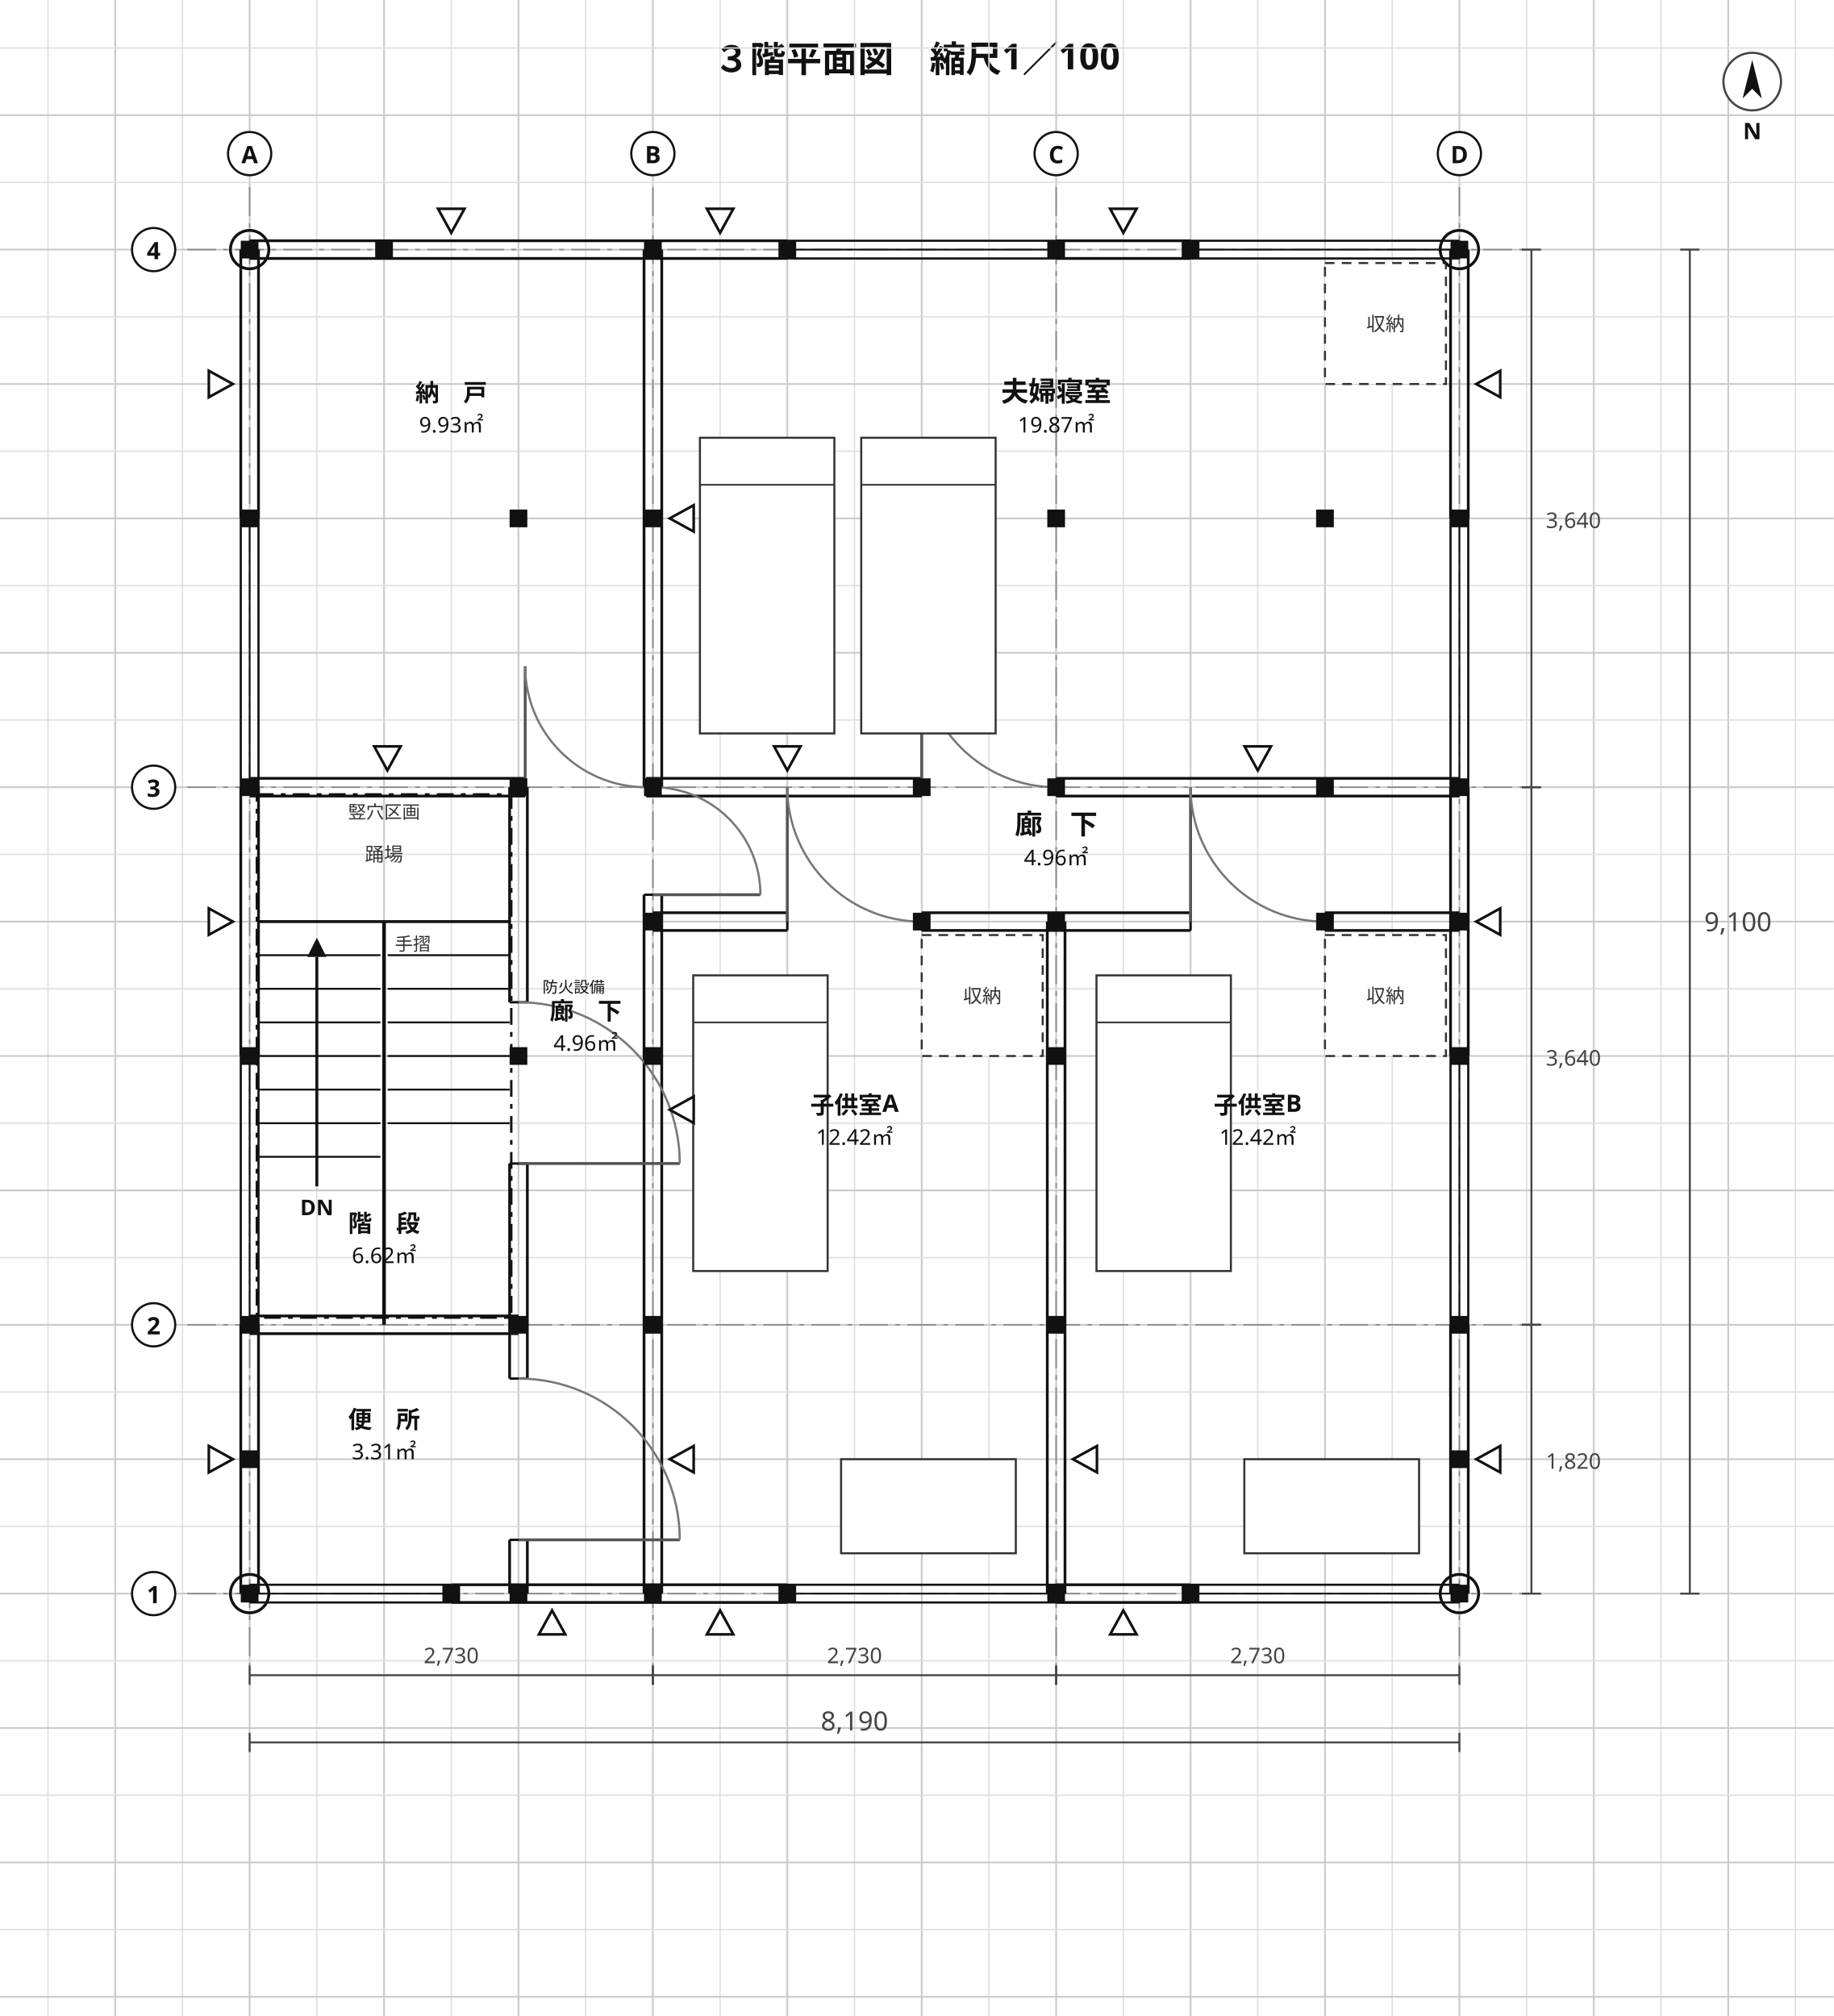
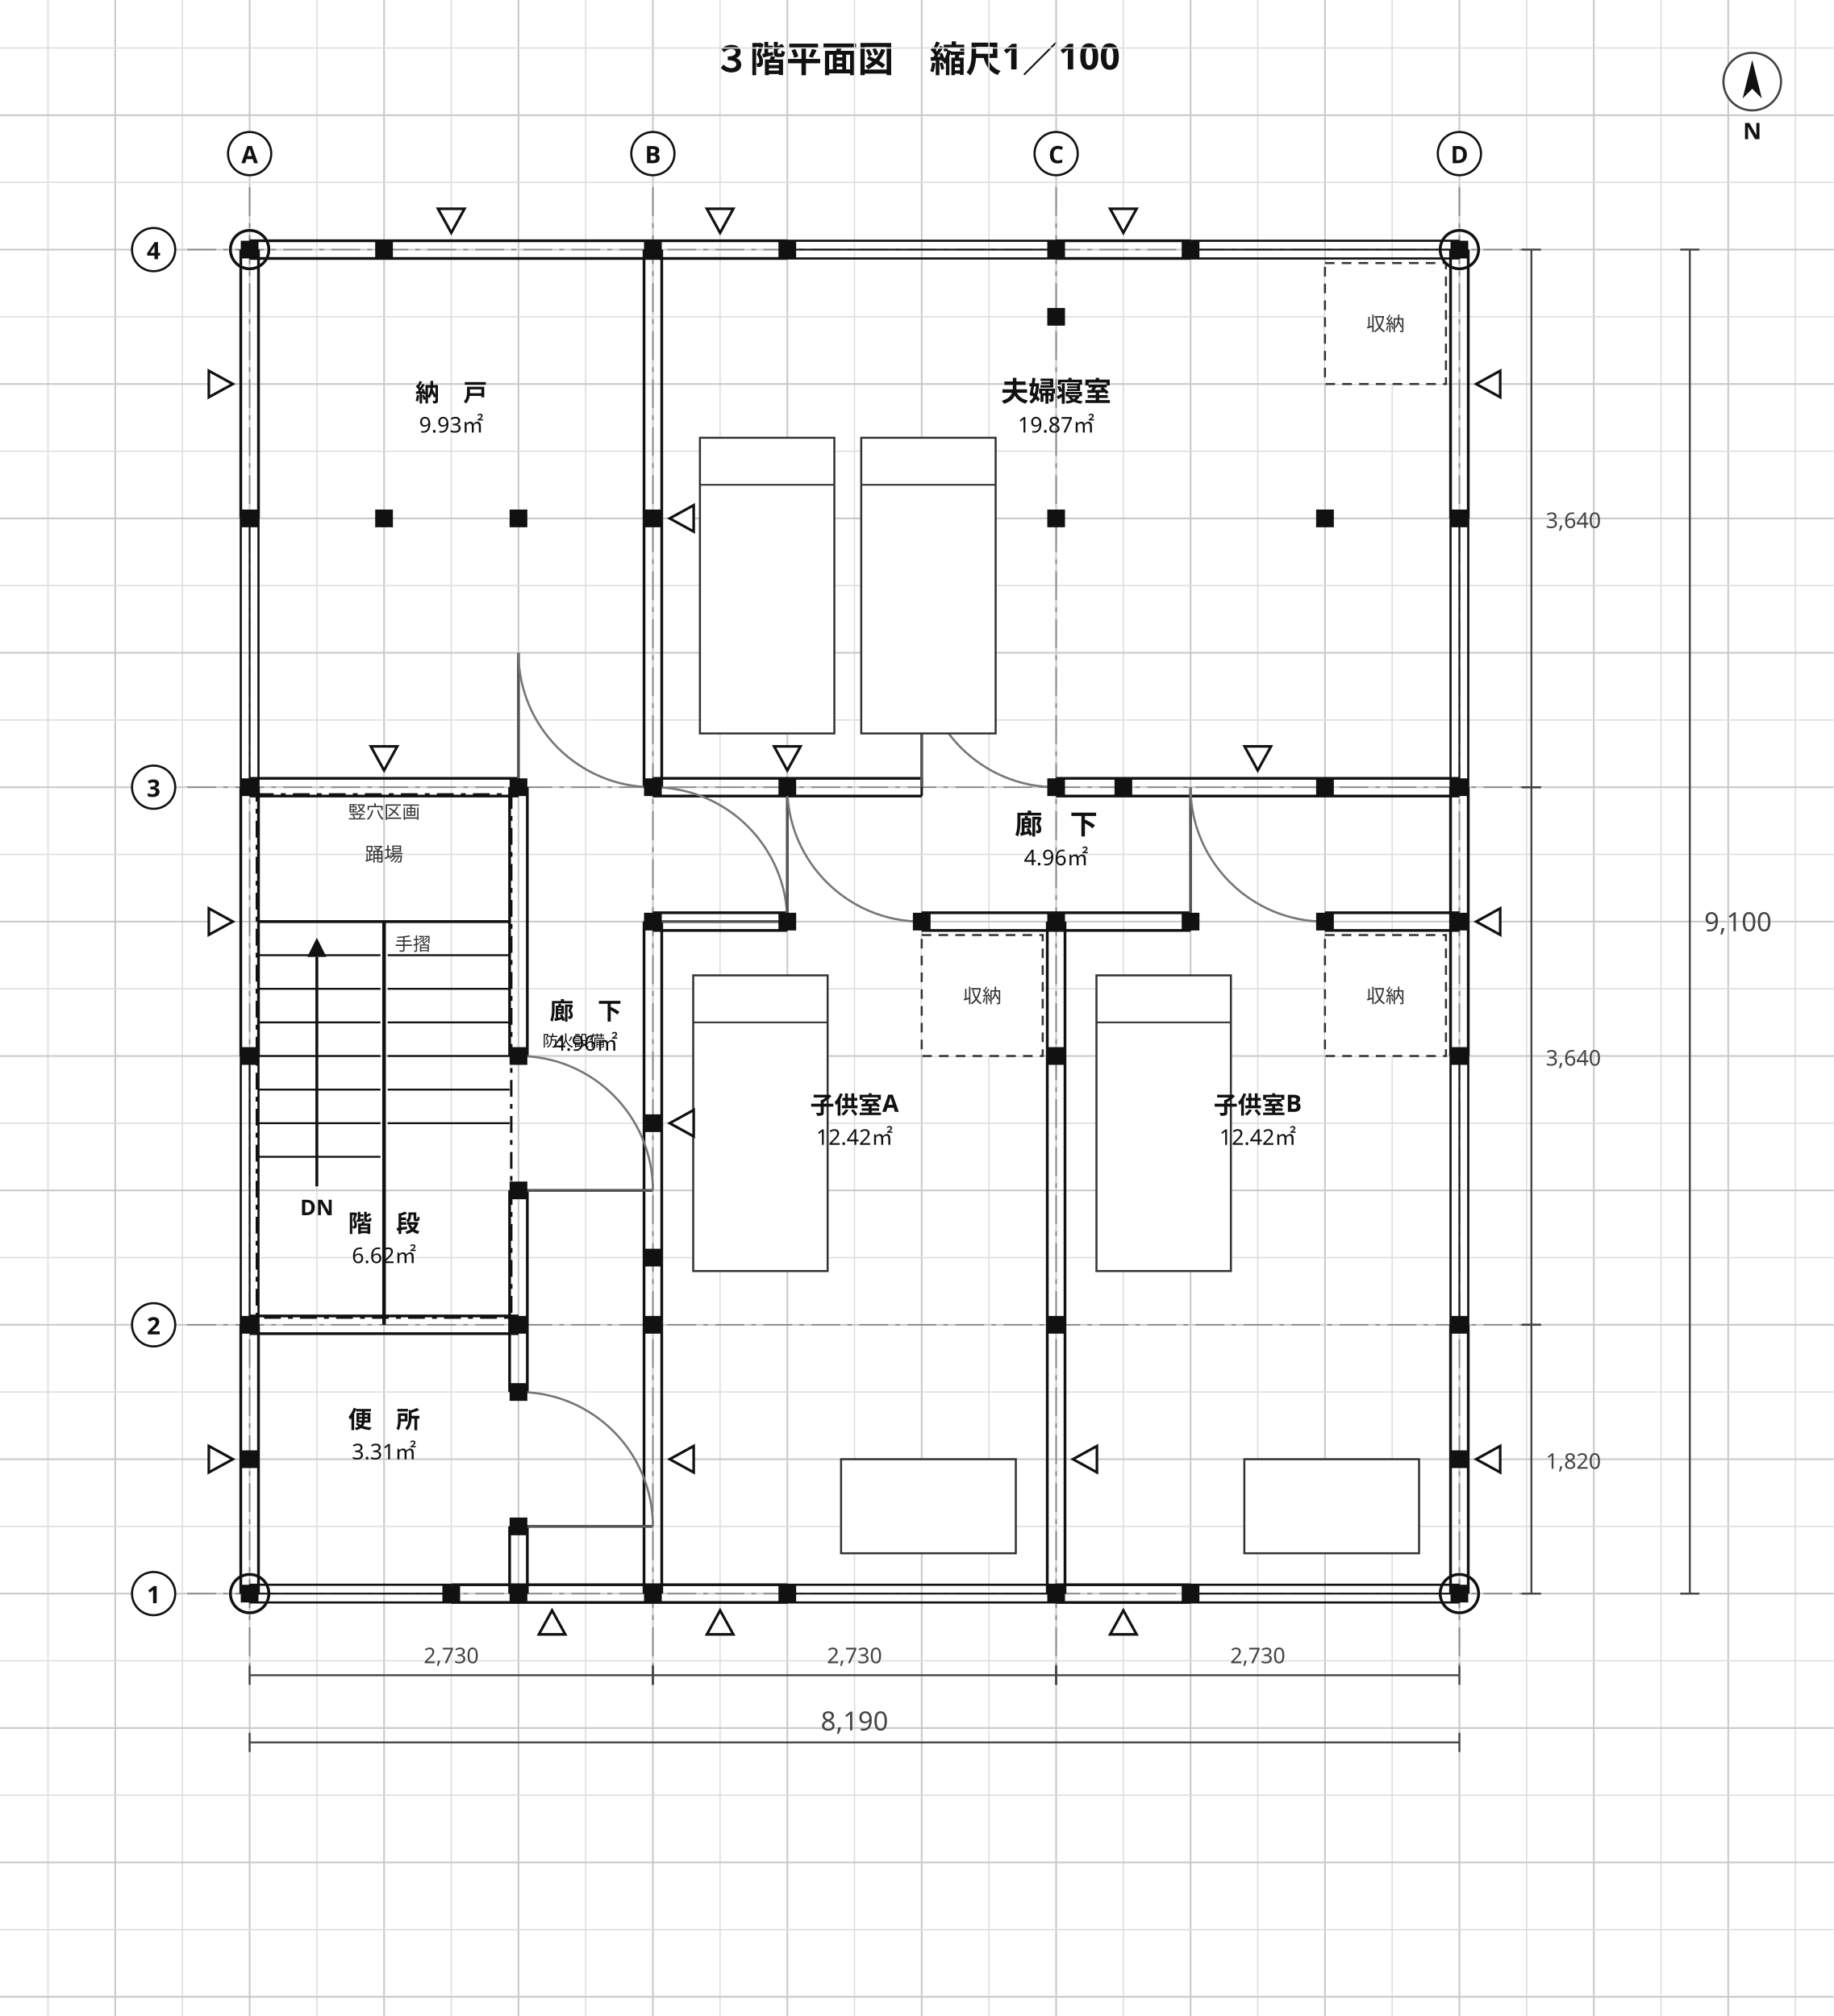
<svg xmlns="http://www.w3.org/2000/svg" viewBox="0 0 764 840" width="764" height="840" font-family="'Hiragino Sans','Hiragino Kaku Gothic ProN','Noto Sans JP','Yu Gothic',Meiryo,'IPAGothic',sans-serif">
  <rect width="764" height="840" fill="#ffffff" />
  <text x="382" y="30" font-size="15" text-anchor="middle" fill="#111" font-weight="700" font-family="'Hiragino Sans','Hiragino Kaku Gothic ProN','Noto Sans JP','Yu Gothic',Meiryo,'IPAGothic',sans-serif">３階平面図　縮尺1／100</text>
  <line x1="20" y1="0" x2="20" y2="840" stroke="#dedede" stroke-width="0.55" />
  <line x1="48" y1="0" x2="48" y2="840" stroke="#c9c9c9" stroke-width="0.7" />
  <line x1="76" y1="0" x2="76" y2="840" stroke="#dedede" stroke-width="0.55" />
  <line x1="104" y1="0" x2="104" y2="840" stroke="#c9c9c9" stroke-width="0.7" />
  <line x1="132" y1="0" x2="132" y2="840" stroke="#dedede" stroke-width="0.55" />
  <line x1="160" y1="0" x2="160" y2="840" stroke="#c9c9c9" stroke-width="0.7" />
  <line x1="188" y1="0" x2="188" y2="840" stroke="#dedede" stroke-width="0.55" />
  <line x1="216" y1="0" x2="216" y2="840" stroke="#c9c9c9" stroke-width="0.7" />
  <line x1="244" y1="0" x2="244" y2="840" stroke="#dedede" stroke-width="0.55" />
  <line x1="272" y1="0" x2="272" y2="840" stroke="#c9c9c9" stroke-width="0.7" />
  <line x1="300" y1="0" x2="300" y2="840" stroke="#dedede" stroke-width="0.55" />
  <line x1="328" y1="0" x2="328" y2="840" stroke="#c9c9c9" stroke-width="0.7" />
  <line x1="356" y1="0" x2="356" y2="840" stroke="#dedede" stroke-width="0.55" />
  <line x1="384" y1="0" x2="384" y2="840" stroke="#c9c9c9" stroke-width="0.7" />
  <line x1="412" y1="0" x2="412" y2="840" stroke="#dedede" stroke-width="0.55" />
  <line x1="440" y1="0" x2="440" y2="840" stroke="#c9c9c9" stroke-width="0.7" />
  <line x1="468" y1="0" x2="468" y2="840" stroke="#dedede" stroke-width="0.55" />
  <line x1="496" y1="0" x2="496" y2="840" stroke="#c9c9c9" stroke-width="0.7" />
  <line x1="524" y1="0" x2="524" y2="840" stroke="#dedede" stroke-width="0.55" />
  <line x1="552" y1="0" x2="552" y2="840" stroke="#c9c9c9" stroke-width="0.7" />
  <line x1="580" y1="0" x2="580" y2="840" stroke="#dedede" stroke-width="0.55" />
  <line x1="608" y1="0" x2="608" y2="840" stroke="#c9c9c9" stroke-width="0.7" />
  <line x1="636" y1="0" x2="636" y2="840" stroke="#dedede" stroke-width="0.55" />
  <line x1="664" y1="0" x2="664" y2="840" stroke="#c9c9c9" stroke-width="0.7" />
  <line x1="692" y1="0" x2="692" y2="840" stroke="#dedede" stroke-width="0.55" />
  <line x1="720" y1="0" x2="720" y2="840" stroke="#c9c9c9" stroke-width="0.7" />
  <line x1="748" y1="0" x2="748" y2="840" stroke="#dedede" stroke-width="0.55" />
  <line x1="0" y1="20" x2="764" y2="20" stroke="#dedede" stroke-width="0.55" />
  <line x1="0" y1="48" x2="764" y2="48" stroke="#c9c9c9" stroke-width="0.7" />
  <line x1="0" y1="76" x2="764" y2="76" stroke="#dedede" stroke-width="0.55" />
  <line x1="0" y1="104" x2="764" y2="104" stroke="#c9c9c9" stroke-width="0.7" />
  <line x1="0" y1="132" x2="764" y2="132" stroke="#dedede" stroke-width="0.55" />
  <line x1="0" y1="160" x2="764" y2="160" stroke="#c9c9c9" stroke-width="0.7" />
  <line x1="0" y1="188" x2="764" y2="188" stroke="#dedede" stroke-width="0.55" />
  <line x1="0" y1="216" x2="764" y2="216" stroke="#c9c9c9" stroke-width="0.7" />
  <line x1="0" y1="244" x2="764" y2="244" stroke="#dedede" stroke-width="0.55" />
  <line x1="0" y1="272" x2="764" y2="272" stroke="#c9c9c9" stroke-width="0.7" />
  <line x1="0" y1="300" x2="764" y2="300" stroke="#dedede" stroke-width="0.55" />
  <line x1="0" y1="328" x2="764" y2="328" stroke="#c9c9c9" stroke-width="0.7" />
  <line x1="0" y1="356" x2="764" y2="356" stroke="#dedede" stroke-width="0.55" />
  <line x1="0" y1="384" x2="764" y2="384" stroke="#c9c9c9" stroke-width="0.7" />
  <line x1="0" y1="412" x2="764" y2="412" stroke="#dedede" stroke-width="0.55" />
  <line x1="0" y1="440" x2="764" y2="440" stroke="#c9c9c9" stroke-width="0.7" />
  <line x1="0" y1="468" x2="764" y2="468" stroke="#dedede" stroke-width="0.55" />
  <line x1="0" y1="496" x2="764" y2="496" stroke="#c9c9c9" stroke-width="0.7" />
  <line x1="0" y1="524" x2="764" y2="524" stroke="#dedede" stroke-width="0.55" />
  <line x1="0" y1="552" x2="764" y2="552" stroke="#c9c9c9" stroke-width="0.7" />
  <line x1="0" y1="580" x2="764" y2="580" stroke="#dedede" stroke-width="0.55" />
  <line x1="0" y1="608" x2="764" y2="608" stroke="#c9c9c9" stroke-width="0.7" />
  <line x1="0" y1="636" x2="764" y2="636" stroke="#dedede" stroke-width="0.55" />
  <line x1="0" y1="664" x2="764" y2="664" stroke="#c9c9c9" stroke-width="0.7" />
  <line x1="0" y1="692" x2="764" y2="692" stroke="#dedede" stroke-width="0.55" />
  <line x1="0" y1="720" x2="764" y2="720" stroke="#c9c9c9" stroke-width="0.7" />
  <line x1="0" y1="748" x2="764" y2="748" stroke="#dedede" stroke-width="0.55" />
  <line x1="0" y1="776" x2="764" y2="776" stroke="#c9c9c9" stroke-width="0.7" />
  <line x1="0" y1="804" x2="764" y2="804" stroke="#dedede" stroke-width="0.55" />
  <line x1="0" y1="832" x2="764" y2="832" stroke="#c9c9c9" stroke-width="0.7" />
  <line x1="104" y1="78" x2="104" y2="694" stroke="#888" stroke-width="0.6" stroke-dasharray="12 3 2 3" />
  <line x1="272" y1="78" x2="272" y2="694" stroke="#888" stroke-width="0.6" stroke-dasharray="12 3 2 3" />
  <line x1="440" y1="78" x2="440" y2="694" stroke="#888" stroke-width="0.6" stroke-dasharray="12 3 2 3" />
  <line x1="608" y1="78" x2="608" y2="694" stroke="#888" stroke-width="0.6" stroke-dasharray="12 3 2 3" />
  <line x1="78" y1="664" x2="638" y2="664" stroke="#888" stroke-width="0.6" stroke-dasharray="12 3 2 3" />
  <line x1="78" y1="552" x2="638" y2="552" stroke="#888" stroke-width="0.6" stroke-dasharray="12 3 2 3" />
  <line x1="78" y1="328" x2="638" y2="328" stroke="#888" stroke-width="0.6" stroke-dasharray="12 3 2 3" />
  <line x1="78" y1="104" x2="638" y2="104" stroke="#888" stroke-width="0.6" stroke-dasharray="12 3 2 3" />
  <line x1="100.31" y1="664" x2="100.31" y2="552" stroke="#111" stroke-width="1.15" />
  <line x1="107.69" y1="664" x2="107.69" y2="552" stroke="#111" stroke-width="1.15" />
  <line x1="100.31" y1="440" x2="100.31" y2="328" stroke="#111" stroke-width="1.15" />
  <line x1="107.69" y1="440" x2="107.69" y2="328" stroke="#111" stroke-width="1.15" />
  <line x1="100.31" y1="216" x2="100.31" y2="104" stroke="#111" stroke-width="1.15" />
  <line x1="107.69" y1="216" x2="107.69" y2="104" stroke="#111" stroke-width="1.15" />
-   <line x1="212.31" y1="664" x2="212.31" y2="641.6" stroke="#111" stroke-width="1.15" />
-   <line x1="219.69" y1="664" x2="219.69" y2="641.6" stroke="#111" stroke-width="1.15" />
-   <line x1="212.31" y1="574.4" x2="212.31" y2="484.8" stroke="#111" stroke-width="1.15" />
-   <line x1="219.69" y1="574.4" x2="219.69" y2="484.8" stroke="#111" stroke-width="1.15" />
-   <line x1="212.31" y1="417.6" x2="212.31" y2="328" stroke="#111" stroke-width="1.15" />
-   <line x1="219.69" y1="417.6" x2="219.69" y2="328" stroke="#111" stroke-width="1.15" />
+   <line x1="212.31" y1="664" x2="212.31" y2="636" stroke="#111" stroke-width="1.15" />
+   <line x1="219.69" y1="664" x2="219.69" y2="636" stroke="#111" stroke-width="1.15" />
+   <line x1="212.31" y1="580" x2="212.31" y2="496" stroke="#111" stroke-width="1.15" />
+   <line x1="219.69" y1="580" x2="219.69" y2="496" stroke="#111" stroke-width="1.15" />
+   <line x1="212.31" y1="440" x2="212.31" y2="328" stroke="#111" stroke-width="1.15" />
+   <line x1="219.69" y1="440" x2="219.69" y2="328" stroke="#111" stroke-width="1.15" />
  <line x1="188" y1="660.31" x2="328" y2="660.31" stroke="#111" stroke-width="1.15" />
  <line x1="188" y1="667.69" x2="328" y2="667.69" stroke="#111" stroke-width="1.15" />
  <line x1="440" y1="660.31" x2="496" y2="660.31" stroke="#111" stroke-width="1.15" />
  <line x1="440" y1="667.69" x2="496" y2="667.69" stroke="#111" stroke-width="1.15" />
  <line x1="104" y1="548.31" x2="216" y2="548.31" stroke="#111" stroke-width="1.15" />
  <line x1="104" y1="555.69" x2="216" y2="555.69" stroke="#111" stroke-width="1.15" />
-   <line x1="104" y1="324.31" x2="218.8" y2="324.31" stroke="#111" stroke-width="1.15" />
-   <line x1="104" y1="331.69" x2="218.8" y2="331.69" stroke="#111" stroke-width="1.15" />
-   <line x1="269.2" y1="324.31" x2="384" y2="324.31" stroke="#111" stroke-width="1.15" />
-   <line x1="269.2" y1="331.69" x2="384" y2="331.69" stroke="#111" stroke-width="1.15" />
+   <line x1="104" y1="324.31" x2="216" y2="324.31" stroke="#111" stroke-width="1.15" />
+   <line x1="104" y1="331.69" x2="216" y2="331.69" stroke="#111" stroke-width="1.15" />
+   <line x1="272" y1="324.31" x2="384" y2="324.31" stroke="#111" stroke-width="1.15" />
+   <line x1="272" y1="331.69" x2="384" y2="331.69" stroke="#111" stroke-width="1.15" />
  <line x1="440" y1="324.31" x2="608" y2="324.31" stroke="#111" stroke-width="1.15" />
  <line x1="440" y1="331.69" x2="608" y2="331.69" stroke="#111" stroke-width="1.15" />
-   <line x1="268.31" y1="664" x2="268.31" y2="372.8" stroke="#111" stroke-width="1.15" />
-   <line x1="275.69" y1="664" x2="275.69" y2="372.8" stroke="#111" stroke-width="1.15" />
+   <line x1="268.31" y1="664" x2="268.31" y2="384" stroke="#111" stroke-width="1.15" />
+   <line x1="275.69" y1="664" x2="275.69" y2="384" stroke="#111" stroke-width="1.15" />
  <line x1="268.31" y1="328" x2="268.31" y2="104" stroke="#111" stroke-width="1.15" />
  <line x1="275.69" y1="328" x2="275.69" y2="104" stroke="#111" stroke-width="1.15" />
  <line x1="104" y1="100.31" x2="328" y2="100.31" stroke="#111" stroke-width="1.15" />
  <line x1="104" y1="107.69" x2="328" y2="107.69" stroke="#111" stroke-width="1.15" />
  <line x1="440" y1="100.31" x2="496" y2="100.31" stroke="#111" stroke-width="1.15" />
  <line x1="440" y1="107.69" x2="496" y2="107.69" stroke="#111" stroke-width="1.15" />
  <line x1="436.31" y1="664" x2="436.31" y2="384" stroke="#111" stroke-width="1.15" />
  <line x1="443.69" y1="664" x2="443.69" y2="384" stroke="#111" stroke-width="1.15" />
  <line x1="272" y1="380.31" x2="328" y2="380.31" stroke="#111" stroke-width="1.15" />
  <line x1="272" y1="387.69" x2="328" y2="387.69" stroke="#111" stroke-width="1.15" />
  <line x1="384" y1="380.31" x2="496" y2="380.31" stroke="#111" stroke-width="1.15" />
  <line x1="384" y1="387.69" x2="496" y2="387.69" stroke="#111" stroke-width="1.15" />
  <line x1="552" y1="380.31" x2="608" y2="380.31" stroke="#111" stroke-width="1.15" />
  <line x1="552" y1="387.69" x2="608" y2="387.69" stroke="#111" stroke-width="1.15" />
  <line x1="604.31" y1="664" x2="604.31" y2="552" stroke="#111" stroke-width="1.15" />
  <line x1="611.69" y1="664" x2="611.69" y2="552" stroke="#111" stroke-width="1.15" />
  <line x1="604.31" y1="440" x2="604.31" y2="328" stroke="#111" stroke-width="1.15" />
  <line x1="611.69" y1="440" x2="611.69" y2="328" stroke="#111" stroke-width="1.15" />
  <line x1="604.31" y1="216" x2="604.31" y2="104" stroke="#111" stroke-width="1.15" />
  <line x1="611.69" y1="216" x2="611.69" y2="104" stroke="#111" stroke-width="1.15" />
  <line x1="328" y1="660.31" x2="440" y2="660.31" stroke="#111" stroke-width="0.9" />
  <line x1="328" y1="667.69" x2="440" y2="667.69" stroke="#111" stroke-width="0.9" />
  <line x1="328" y1="664" x2="440" y2="664" stroke="#111" stroke-width="0.7" />
  <line x1="328" y1="660.31" x2="328" y2="667.69" stroke="#111" stroke-width="1.0" />
  <line x1="440" y1="660.31" x2="440" y2="667.69" stroke="#111" stroke-width="1.0" />
  <line x1="496" y1="660.31" x2="608" y2="660.31" stroke="#111" stroke-width="0.9" />
  <line x1="496" y1="667.69" x2="608" y2="667.69" stroke="#111" stroke-width="0.9" />
  <line x1="496" y1="664" x2="608" y2="664" stroke="#111" stroke-width="0.7" />
  <line x1="496" y1="660.31" x2="496" y2="667.69" stroke="#111" stroke-width="1.0" />
  <line x1="608" y1="660.31" x2="608" y2="667.69" stroke="#111" stroke-width="1.0" />
  <line x1="104" y1="660.31" x2="188" y2="660.31" stroke="#111" stroke-width="0.9" />
  <line x1="104" y1="667.69" x2="188" y2="667.69" stroke="#111" stroke-width="0.9" />
  <line x1="104" y1="664" x2="188" y2="664" stroke="#111" stroke-width="0.7" />
  <line x1="104" y1="660.31" x2="104" y2="667.69" stroke="#111" stroke-width="1.0" />
  <line x1="188" y1="660.31" x2="188" y2="667.69" stroke="#111" stroke-width="1.0" />
  <line x1="328" y1="100.31" x2="440" y2="100.31" stroke="#111" stroke-width="0.9" />
  <line x1="328" y1="107.69" x2="440" y2="107.69" stroke="#111" stroke-width="0.9" />
  <line x1="328" y1="104" x2="440" y2="104" stroke="#111" stroke-width="0.7" />
  <line x1="328" y1="100.31" x2="328" y2="107.69" stroke="#111" stroke-width="1.0" />
  <line x1="440" y1="100.31" x2="440" y2="107.69" stroke="#111" stroke-width="1.0" />
  <line x1="496" y1="100.31" x2="608" y2="100.31" stroke="#111" stroke-width="0.9" />
  <line x1="496" y1="107.69" x2="608" y2="107.69" stroke="#111" stroke-width="0.9" />
  <line x1="496" y1="104" x2="608" y2="104" stroke="#111" stroke-width="0.7" />
  <line x1="496" y1="100.31" x2="496" y2="107.69" stroke="#111" stroke-width="1.0" />
  <line x1="608" y1="100.31" x2="608" y2="107.69" stroke="#111" stroke-width="1.0" />
  <line x1="100.31" y1="552" x2="100.31" y2="440" stroke="#111" stroke-width="0.9" />
  <line x1="107.69" y1="552" x2="107.69" y2="440" stroke="#111" stroke-width="0.9" />
  <line x1="104" y1="552" x2="104" y2="440" stroke="#111" stroke-width="0.7" />
  <line x1="100.31" y1="552" x2="107.69" y2="552" stroke="#111" stroke-width="1.0" />
  <line x1="100.31" y1="440" x2="107.69" y2="440" stroke="#111" stroke-width="1.0" />
  <line x1="100.31" y1="328" x2="100.31" y2="216" stroke="#111" stroke-width="0.9" />
  <line x1="107.69" y1="328" x2="107.69" y2="216" stroke="#111" stroke-width="0.9" />
  <line x1="104" y1="328" x2="104" y2="216" stroke="#111" stroke-width="0.7" />
  <line x1="100.31" y1="328" x2="107.69" y2="328" stroke="#111" stroke-width="1.0" />
  <line x1="100.31" y1="216" x2="107.69" y2="216" stroke="#111" stroke-width="1.0" />
  <line x1="604.31" y1="552" x2="604.31" y2="440" stroke="#111" stroke-width="0.9" />
  <line x1="611.69" y1="552" x2="611.69" y2="440" stroke="#111" stroke-width="0.9" />
  <line x1="608" y1="552" x2="608" y2="440" stroke="#111" stroke-width="0.7" />
  <line x1="604.31" y1="552" x2="611.69" y2="552" stroke="#111" stroke-width="1.0" />
  <line x1="604.31" y1="440" x2="611.69" y2="440" stroke="#111" stroke-width="1.0" />
  <line x1="604.31" y1="328" x2="604.31" y2="216" stroke="#111" stroke-width="0.9" />
  <line x1="611.69" y1="328" x2="611.69" y2="216" stroke="#111" stroke-width="0.9" />
  <line x1="608" y1="328" x2="608" y2="216" stroke="#111" stroke-width="0.7" />
  <line x1="604.31" y1="328" x2="611.69" y2="328" stroke="#111" stroke-width="1.0" />
  <line x1="604.31" y1="216" x2="611.69" y2="216" stroke="#111" stroke-width="1.0" />
-   <line x1="212.31" y1="641.6" x2="219.69" y2="641.6" stroke="#111" stroke-width="1.0" />
-   <line x1="212.31" y1="574.4" x2="219.69" y2="574.4" stroke="#111" stroke-width="1.0" />
-   <line x1="216" y1="641.6" x2="283.2" y2="641.6" stroke="#555" stroke-width="1.2" />
-   <path d="M 283.2 641.6 A 67.2 67.2 0 0 0 216.0 574.4" stroke="#777" stroke-width="0.9" fill="none" />
-   <line x1="212.31" y1="484.8" x2="219.69" y2="484.8" stroke="#111" stroke-width="1.0" />
-   <line x1="212.31" y1="417.6" x2="219.69" y2="417.6" stroke="#111" stroke-width="1.0" />
-   <line x1="216" y1="484.8" x2="283.2" y2="484.8" stroke="#555" stroke-width="1.2" />
-   <path d="M 283.2 484.8 A 67.2 67.2 0 0 0 216.0 417.6" stroke="#777" stroke-width="0.9" fill="none" />
-   <text x="226" y="413.6" font-size="6.5" text-anchor="start" fill="#111" font-weight="400" font-family="'Hiragino Sans','Hiragino Kaku Gothic ProN','Noto Sans JP','Yu Gothic',Meiryo,'IPAGothic',sans-serif">防火設備</text>
-   <line x1="218.8" y1="324.31" x2="218.8" y2="331.69" stroke="#111" stroke-width="1.0" />
-   <line x1="269.2" y1="324.31" x2="269.2" y2="331.69" stroke="#111" stroke-width="1.0" />
-   <line x1="218.8" y1="328" x2="218.8" y2="277.6" stroke="#555" stroke-width="1.2" />
-   <path d="M 218.8 277.6 A 50.4 50.4 0 0 0 269.2 328.0" stroke="#777" stroke-width="0.9" fill="none" />
+   <line x1="212.31" y1="636" x2="219.69" y2="636" stroke="#111" stroke-width="1.0" />
+   <line x1="212.31" y1="580" x2="219.69" y2="580" stroke="#111" stroke-width="1.0" />
+   <line x1="216" y1="636" x2="272" y2="636" stroke="#555" stroke-width="1.2" />
+   <path d="M 272.0 636.0 A 56.0 56.0 0 0 0 216.0 580.0" stroke="#777" stroke-width="0.9" fill="none" />
+   <line x1="212.31" y1="496" x2="219.69" y2="496" stroke="#111" stroke-width="1.0" />
+   <line x1="212.31" y1="440" x2="219.69" y2="440" stroke="#111" stroke-width="1.0" />
+   <line x1="216" y1="496" x2="272" y2="496" stroke="#555" stroke-width="1.2" />
+   <path d="M 272.0 496.0 A 56.0 56.0 0 0 0 216.0 440.0" stroke="#777" stroke-width="0.9" fill="none" />
+   <text x="226" y="436" font-size="6.5" text-anchor="start" fill="#111" font-weight="400" font-family="'Hiragino Sans','Hiragino Kaku Gothic ProN','Noto Sans JP','Yu Gothic',Meiryo,'IPAGothic',sans-serif">防火設備</text>
+   <line x1="216" y1="324.31" x2="216" y2="331.69" stroke="#111" stroke-width="1.0" />
+   <line x1="272" y1="324.31" x2="272" y2="331.69" stroke="#111" stroke-width="1.0" />
+   <line x1="216" y1="328" x2="216" y2="272" stroke="#555" stroke-width="1.2" />
+   <path d="M 216.0 272.0 A 56.0 56.0 0 0 0 272.0 328.0" stroke="#777" stroke-width="0.9" fill="none" />
  <line x1="384" y1="324.31" x2="384" y2="331.69" stroke="#111" stroke-width="1.0" />
  <line x1="440" y1="324.31" x2="440" y2="331.69" stroke="#111" stroke-width="1.0" />
  <line x1="384" y1="328" x2="384" y2="272" stroke="#555" stroke-width="1.2" />
  <path d="M 384.0 272.0 A 56.0 56.0 0 0 0 440.0 328.0" stroke="#777" stroke-width="0.9" fill="none" />
-   <line x1="268.31" y1="372.8" x2="275.69" y2="372.8" stroke="#111" stroke-width="1.0" />
+   <line x1="268.31" y1="384" x2="275.69" y2="384" stroke="#111" stroke-width="1.0" />
  <line x1="268.31" y1="328" x2="275.69" y2="328" stroke="#111" stroke-width="1.0" />
-   <line x1="272" y1="372.8" x2="316.8" y2="372.8" stroke="#555" stroke-width="1.2" />
-   <path d="M 316.8 372.8 A 44.8 44.8 0 0 0 272.0 328.0" stroke="#777" stroke-width="0.9" fill="none" />
+   <line x1="272" y1="384" x2="328" y2="384" stroke="#555" stroke-width="1.2" />
+   <path d="M 328.0 384.0 A 56.0 56.0 0 0 0 272.0 328.0" stroke="#777" stroke-width="0.9" fill="none" />
  <line x1="328" y1="380.31" x2="328" y2="387.69" stroke="#111" stroke-width="1.0" />
  <line x1="384" y1="380.31" x2="384" y2="387.69" stroke="#111" stroke-width="1.0" />
  <line x1="328" y1="384" x2="328" y2="328" stroke="#555" stroke-width="1.2" />
  <path d="M 328.0 328.0 A 56.0 56.0 0 0 0 384.0 384.0" stroke="#777" stroke-width="0.9" fill="none" />
  <line x1="496" y1="380.31" x2="496" y2="387.69" stroke="#111" stroke-width="1.0" />
  <line x1="552" y1="380.31" x2="552" y2="387.69" stroke="#111" stroke-width="1.0" />
  <line x1="496" y1="384" x2="496" y2="328" stroke="#555" stroke-width="1.2" />
  <path d="M 496.0 328.0 A 56.0 56.0 0 0 0 552.0 384.0" stroke="#777" stroke-width="0.9" fill="none" />
  <rect x="288.8" y="406.4" width="56" height="123.2" fill="#fff" stroke="#333" stroke-width="0.85" />
  <line x1="288.8" y1="426" x2="344.8" y2="426" stroke="#333" stroke-width="0.7" />
  <rect x="350.4" y="608" width="72.8" height="39.2" fill="#fff" stroke="#333" stroke-width="0.85" />
  <rect x="384" y="389.6" width="50.4" height="50.4" fill="#fff" stroke="#333" stroke-width="0.85" stroke-dasharray="4 3" />
  <text x="409.2" y="417.8" font-size="8" text-anchor="middle" fill="#333" font-weight="400" font-family="'Hiragino Sans','Hiragino Kaku Gothic ProN','Noto Sans JP','Yu Gothic',Meiryo,'IPAGothic',sans-serif">収納</text>
  <rect x="456.8" y="406.4" width="56" height="123.2" fill="#fff" stroke="#333" stroke-width="0.85" />
  <line x1="456.8" y1="426" x2="512.8" y2="426" stroke="#333" stroke-width="0.7" />
  <rect x="518.4" y="608" width="72.8" height="39.2" fill="#fff" stroke="#333" stroke-width="0.85" />
  <rect x="552" y="389.6" width="50.4" height="50.4" fill="#fff" stroke="#333" stroke-width="0.85" stroke-dasharray="4 3" />
  <text x="577.2" y="417.8" font-size="8" text-anchor="middle" fill="#333" font-weight="400" font-family="'Hiragino Sans','Hiragino Kaku Gothic ProN','Noto Sans JP','Yu Gothic',Meiryo,'IPAGothic',sans-serif">収納</text>
  <rect x="291.6" y="182.4" width="56" height="123.2" fill="#fff" stroke="#333" stroke-width="0.85" />
  <line x1="291.6" y1="202" x2="347.6" y2="202" stroke="#333" stroke-width="0.7" />
  <rect x="358.8" y="182.4" width="56" height="123.2" fill="#fff" stroke="#333" stroke-width="0.85" />
  <line x1="358.8" y1="202" x2="414.8" y2="202" stroke="#333" stroke-width="0.7" />
  <rect x="552" y="109.6" width="50.4" height="50.4" fill="#fff" stroke="#333" stroke-width="0.85" stroke-dasharray="4 3" />
  <text x="577.2" y="137.8" font-size="8" text-anchor="middle" fill="#333" font-weight="400" font-family="'Hiragino Sans','Hiragino Kaku Gothic ProN','Noto Sans JP','Yu Gothic',Meiryo,'IPAGothic',sans-serif">収納</text>
  <line x1="107.69" y1="384" x2="212.31" y2="384" stroke="#111" stroke-width="1.2" />
  <text x="160" y="358.8" font-size="8" text-anchor="middle" fill="#333" font-weight="400" font-family="'Hiragino Sans','Hiragino Kaku Gothic ProN','Noto Sans JP','Yu Gothic',Meiryo,'IPAGothic',sans-serif">踊場</text>
  <line x1="160" y1="552" x2="160" y2="384" stroke="#111" stroke-width="1.5" />
  <text x="172" y="396" font-size="7.5" text-anchor="middle" fill="#333" font-weight="400" font-family="'Hiragino Sans','Hiragino Kaku Gothic ProN','Noto Sans JP','Yu Gothic',Meiryo,'IPAGothic',sans-serif">手摺</text>
  <line x1="161.5" y1="398" x2="212.31" y2="398" stroke="#111" stroke-width="0.8" />
  <line x1="161.5" y1="412" x2="212.31" y2="412" stroke="#111" stroke-width="0.8" />
  <line x1="161.5" y1="426" x2="212.31" y2="426" stroke="#111" stroke-width="0.8" />
  <line x1="161.5" y1="440" x2="212.31" y2="440" stroke="#111" stroke-width="0.8" />
  <line x1="161.5" y1="454" x2="212.31" y2="454" stroke="#111" stroke-width="0.8" />
  <line x1="161.5" y1="468" x2="212.31" y2="468" stroke="#111" stroke-width="0.8" />
  <line x1="107.69" y1="398" x2="158.5" y2="398" stroke="#111" stroke-width="0.8" />
  <line x1="107.69" y1="412" x2="158.5" y2="412" stroke="#111" stroke-width="0.8" />
  <line x1="107.69" y1="426" x2="158.5" y2="426" stroke="#111" stroke-width="0.8" />
  <line x1="107.69" y1="440" x2="158.5" y2="440" stroke="#111" stroke-width="0.8" />
  <line x1="107.69" y1="454" x2="158.5" y2="454" stroke="#111" stroke-width="0.8" />
  <line x1="107.69" y1="468" x2="158.5" y2="468" stroke="#111" stroke-width="0.8" />
  <line x1="107.69" y1="482" x2="158.5" y2="482" stroke="#111" stroke-width="0.8" />
  <line x1="132" y1="494.32" x2="132" y2="398.72" stroke="#111" stroke-width="1.2" />
  <polygon points="132,390.72 128,398.72 136,398.72" fill="#111" />
  <text x="132" y="506.32" font-size="9" text-anchor="middle" fill="#111" font-weight="700" font-family="'Hiragino Sans','Hiragino Kaku Gothic ProN','Noto Sans JP','Yu Gothic',Meiryo,'IPAGothic',sans-serif">DN</text>
  <rect x="107" y="331" width="106" height="218" fill="none" stroke="#111" stroke-width="1.0" stroke-dasharray="7 3 2 3" />
  <text x="160" y="341" font-size="7.5" text-anchor="middle" fill="#333" font-weight="400" font-family="'Hiragino Sans','Hiragino Kaku Gothic ProN','Noto Sans JP','Yu Gothic',Meiryo,'IPAGothic',sans-serif">竪穴区画</text>
  <polygon points="97,608 87,602.5 87,613.5" fill="#fff" stroke="#111" stroke-width="1.1" />
  <polygon points="97,384 87,378.5 87,389.5" fill="#fff" stroke="#111" stroke-width="1.1" />
  <polygon points="97,160 87,154.5 87,165.5" fill="#fff" stroke="#111" stroke-width="1.1" />
  <polygon points="279,608 289,602.5 289,613.5" fill="#fff" stroke="#111" stroke-width="1.1" />
-   <polygon points="279,462.4 289,456.9 289,467.9" fill="#fff" stroke="#111" stroke-width="1.1" />
+   <polygon points="279,468 289,462.5 289,473.5" fill="#fff" stroke="#111" stroke-width="1.1" />
  <polygon points="279,216 289,210.5 289,221.5" fill="#fff" stroke="#111" stroke-width="1.1" />
  <polygon points="447,608 457,602.5 457,613.5" fill="#fff" stroke="#111" stroke-width="1.1" />
  <polygon points="615,608 625,602.5 625,613.5" fill="#fff" stroke="#111" stroke-width="1.1" />
  <polygon points="615,384 625,378.5 625,389.5" fill="#fff" stroke="#111" stroke-width="1.1" />
  <polygon points="615,160 625,154.5 625,165.5" fill="#fff" stroke="#111" stroke-width="1.1" />
  <polygon points="230,671 224.5,681 235.5,681" fill="#fff" stroke="#111" stroke-width="1.1" />
  <polygon points="300,671 294.5,681 305.5,681" fill="#fff" stroke="#111" stroke-width="1.1" />
  <polygon points="468,671 462.5,681 473.5,681" fill="#fff" stroke="#111" stroke-width="1.1" />
-   <polygon points="161.4,321 155.9,311 166.9,311" fill="#fff" stroke="#111" stroke-width="1.1" />
+   <polygon points="160,321 154.5,311 165.5,311" fill="#fff" stroke="#111" stroke-width="1.1" />
  <polygon points="328,321 322.5,311 333.5,311" fill="#fff" stroke="#111" stroke-width="1.1" />
  <polygon points="524,321 518.5,311 529.5,311" fill="#fff" stroke="#111" stroke-width="1.1" />
  <polygon points="188,97 182.5,87 193.5,87" fill="#fff" stroke="#111" stroke-width="1.1" />
  <polygon points="300,97 294.5,87 305.5,87" fill="#fff" stroke="#111" stroke-width="1.1" />
  <polygon points="468,97 462.5,87 473.5,87" fill="#fff" stroke="#111" stroke-width="1.1" />
  <rect x="100.31" y="604.31" width="7.38" height="7.38" fill="#111" />
  <rect x="100.31" y="548.31" width="7.38" height="7.38" fill="#111" />
  <rect x="100.31" y="436.31" width="7.38" height="7.38" fill="#111" />
  <rect x="100.31" y="324.31" width="7.38" height="7.38" fill="#111" />
  <rect x="100.31" y="212.31" width="7.38" height="7.38" fill="#111" />
+   <rect x="156.31" y="212.31" width="7.38" height="7.38" fill="#111" />
  <rect x="156.31" y="100.31" width="7.38" height="7.38" fill="#111" />
  <rect x="184.31" y="660.31" width="7.38" height="7.38" fill="#111" />
  <rect x="212.31" y="660.31" width="7.38" height="7.38" fill="#111" />
+   <rect x="212.31" y="632.31" width="7.38" height="7.38" fill="#111" />
+   <rect x="212.31" y="576.31" width="7.38" height="7.38" fill="#111" />
  <rect x="212.31" y="548.31" width="7.38" height="7.38" fill="#111" />
+   <rect x="212.31" y="492.31" width="7.38" height="7.38" fill="#111" />
  <rect x="212.31" y="436.31" width="7.38" height="7.38" fill="#111" />
  <rect x="212.31" y="324.31" width="7.38" height="7.38" fill="#111" />
  <rect x="212.31" y="212.31" width="7.38" height="7.38" fill="#111" />
  <rect x="268.31" y="660.31" width="7.38" height="7.38" fill="#111" />
  <rect x="268.31" y="548.31" width="7.38" height="7.38" fill="#111" />
-   <rect x="268.31" y="436.31" width="7.38" height="7.38" fill="#111" />
+   <rect x="268.31" y="520.31" width="7.38" height="7.38" fill="#111" />
+   <rect x="268.31" y="464.31" width="7.38" height="7.38" fill="#111" />
  <rect x="268.31" y="380.31" width="7.38" height="7.38" fill="#111" />
  <rect x="268.31" y="324.31" width="7.38" height="7.38" fill="#111" />
  <rect x="268.31" y="212.31" width="7.38" height="7.38" fill="#111" />
  <rect x="268.31" y="100.31" width="7.38" height="7.38" fill="#111" />
  <rect x="324.31" y="660.31" width="7.38" height="7.38" fill="#111" />
+   <rect x="324.31" y="380.31" width="7.38" height="7.38" fill="#111" />
+   <rect x="324.31" y="324.31" width="7.38" height="7.38" fill="#111" />
  <rect x="324.31" y="100.31" width="7.38" height="7.38" fill="#111" />
  <rect x="380.31" y="380.31" width="7.38" height="7.38" fill="#111" />
-   <rect x="380.31" y="324.31" width="7.38" height="7.38" fill="#111" />
  <rect x="436.31" y="660.31" width="7.38" height="7.38" fill="#111" />
  <rect x="436.31" y="548.31" width="7.38" height="7.38" fill="#111" />
  <rect x="436.31" y="436.31" width="7.38" height="7.38" fill="#111" />
  <rect x="436.31" y="380.31" width="7.38" height="7.38" fill="#111" />
  <rect x="436.31" y="324.31" width="7.38" height="7.38" fill="#111" />
  <rect x="436.31" y="212.31" width="7.38" height="7.38" fill="#111" />
+   <rect x="436.31" y="128.31" width="7.38" height="7.38" fill="#111" />
  <rect x="436.31" y="100.31" width="7.38" height="7.38" fill="#111" />
+   <rect x="464.31" y="324.31" width="7.38" height="7.38" fill="#111" />
  <rect x="492.31" y="660.31" width="7.38" height="7.38" fill="#111" />
+   <rect x="492.31" y="380.31" width="7.38" height="7.38" fill="#111" />
  <rect x="492.31" y="100.31" width="7.38" height="7.38" fill="#111" />
  <rect x="548.31" y="380.31" width="7.38" height="7.38" fill="#111" />
  <rect x="548.31" y="324.31" width="7.38" height="7.38" fill="#111" />
  <rect x="548.31" y="212.31" width="7.38" height="7.38" fill="#111" />
  <rect x="604.31" y="604.31" width="7.38" height="7.38" fill="#111" />
  <rect x="604.31" y="548.31" width="7.38" height="7.38" fill="#111" />
  <rect x="604.31" y="436.31" width="7.38" height="7.38" fill="#111" />
  <rect x="604.31" y="380.31" width="7.38" height="7.38" fill="#111" />
  <rect x="604.31" y="324.31" width="7.38" height="7.38" fill="#111" />
  <rect x="604.31" y="212.31" width="7.38" height="7.38" fill="#111" />
  <rect x="100.31" y="660.31" width="7.38" height="7.38" fill="#111" />
  <circle cx="104" cy="664" r="8" fill="none" stroke="#111" stroke-width="1.2" />
  <rect x="100.31" y="100.31" width="7.38" height="7.38" fill="#111" />
  <circle cx="104" cy="104" r="8" fill="none" stroke="#111" stroke-width="1.2" />
  <rect x="604.31" y="660.31" width="7.38" height="7.38" fill="#111" />
  <circle cx="608" cy="664" r="8" fill="none" stroke="#111" stroke-width="1.2" />
  <rect x="604.31" y="100.31" width="7.38" height="7.38" fill="#111" />
  <circle cx="608" cy="104" r="8" fill="none" stroke="#111" stroke-width="1.2" />
  <text x="160" y="595.04" font-size="10" text-anchor="middle" fill="#111" font-weight="700" font-family="'Hiragino Sans','Hiragino Kaku Gothic ProN','Noto Sans JP','Yu Gothic',Meiryo,'IPAGothic',sans-serif">便　所</text>
  <text x="160" y="608.04" font-size="9" text-anchor="middle" fill="#111" font-weight="400" font-family="'Hiragino Sans','Hiragino Kaku Gothic ProN','Noto Sans JP','Yu Gothic',Meiryo,'IPAGothic',sans-serif">3.31㎡</text>
  <text x="160" y="513.28" font-size="10" text-anchor="middle" fill="#111" font-weight="700" font-family="'Hiragino Sans','Hiragino Kaku Gothic ProN','Noto Sans JP','Yu Gothic',Meiryo,'IPAGothic',sans-serif">階　段</text>
  <text x="160" y="526.28" font-size="9" text-anchor="middle" fill="#111" font-weight="400" font-family="'Hiragino Sans','Hiragino Kaku Gothic ProN','Noto Sans JP','Yu Gothic',Meiryo,'IPAGothic',sans-serif">6.62㎡</text>
  <text x="244" y="424.8" font-size="10" text-anchor="middle" fill="#111" font-weight="700" font-family="'Hiragino Sans','Hiragino Kaku Gothic ProN','Noto Sans JP','Yu Gothic',Meiryo,'IPAGothic',sans-serif">廊　下</text>
  <text x="244" y="437.8" font-size="9" text-anchor="middle" fill="#111" font-weight="400" font-family="'Hiragino Sans','Hiragino Kaku Gothic ProN','Noto Sans JP','Yu Gothic',Meiryo,'IPAGothic',sans-serif">4.96㎡</text>
  <text x="188" y="167.2" font-size="10" text-anchor="middle" fill="#111" font-weight="700" font-family="'Hiragino Sans','Hiragino Kaku Gothic ProN','Noto Sans JP','Yu Gothic',Meiryo,'IPAGothic',sans-serif">納　戸</text>
  <text x="188" y="180.2" font-size="9" text-anchor="middle" fill="#111" font-weight="400" font-family="'Hiragino Sans','Hiragino Kaku Gothic ProN','Noto Sans JP','Yu Gothic',Meiryo,'IPAGothic',sans-serif">9.93㎡</text>
  <text x="356" y="464" font-size="10" text-anchor="middle" fill="#111" font-weight="700" font-family="'Hiragino Sans','Hiragino Kaku Gothic ProN','Noto Sans JP','Yu Gothic',Meiryo,'IPAGothic',sans-serif">子供室A</text>
  <text x="356" y="477" font-size="9" text-anchor="middle" fill="#111" font-weight="400" font-family="'Hiragino Sans','Hiragino Kaku Gothic ProN','Noto Sans JP','Yu Gothic',Meiryo,'IPAGothic',sans-serif">12.42㎡</text>
  <text x="524" y="464" font-size="10" text-anchor="middle" fill="#111" font-weight="700" font-family="'Hiragino Sans','Hiragino Kaku Gothic ProN','Noto Sans JP','Yu Gothic',Meiryo,'IPAGothic',sans-serif">子供室B</text>
  <text x="524" y="477" font-size="9" text-anchor="middle" fill="#111" font-weight="400" font-family="'Hiragino Sans','Hiragino Kaku Gothic ProN','Noto Sans JP','Yu Gothic',Meiryo,'IPAGothic',sans-serif">12.42㎡</text>
  <text x="440" y="347.52" font-size="11.5" text-anchor="middle" fill="#111" font-weight="700" font-family="'Hiragino Sans','Hiragino Kaku Gothic ProN','Noto Sans JP','Yu Gothic',Meiryo,'IPAGothic',sans-serif">廊　下</text>
  <text x="440" y="360.52" font-size="9" text-anchor="middle" fill="#111" font-weight="400" font-family="'Hiragino Sans','Hiragino Kaku Gothic ProN','Noto Sans JP','Yu Gothic',Meiryo,'IPAGothic',sans-serif">4.96㎡</text>
  <text x="440" y="167.2" font-size="11.5" text-anchor="middle" fill="#111" font-weight="700" font-family="'Hiragino Sans','Hiragino Kaku Gothic ProN','Noto Sans JP','Yu Gothic',Meiryo,'IPAGothic',sans-serif">夫婦寝室</text>
  <text x="440" y="180.2" font-size="9" text-anchor="middle" fill="#111" font-weight="400" font-family="'Hiragino Sans','Hiragino Kaku Gothic ProN','Noto Sans JP','Yu Gothic',Meiryo,'IPAGothic',sans-serif">19.87㎡</text>
  <circle cx="104" cy="64" r="9" fill="#fff" stroke="#111" stroke-width="0.9" />
  <text x="104" y="68" font-size="10" text-anchor="middle" fill="#111" font-weight="700" font-family="'Hiragino Sans','Hiragino Kaku Gothic ProN','Noto Sans JP','Yu Gothic',Meiryo,'IPAGothic',sans-serif">A</text>
  <circle cx="272" cy="64" r="9" fill="#fff" stroke="#111" stroke-width="0.9" />
  <text x="272" y="68" font-size="10" text-anchor="middle" fill="#111" font-weight="700" font-family="'Hiragino Sans','Hiragino Kaku Gothic ProN','Noto Sans JP','Yu Gothic',Meiryo,'IPAGothic',sans-serif">B</text>
  <circle cx="440" cy="64" r="9" fill="#fff" stroke="#111" stroke-width="0.9" />
  <text x="440" y="68" font-size="10" text-anchor="middle" fill="#111" font-weight="700" font-family="'Hiragino Sans','Hiragino Kaku Gothic ProN','Noto Sans JP','Yu Gothic',Meiryo,'IPAGothic',sans-serif">C</text>
  <circle cx="608" cy="64" r="9" fill="#fff" stroke="#111" stroke-width="0.9" />
  <text x="608" y="68" font-size="10" text-anchor="middle" fill="#111" font-weight="700" font-family="'Hiragino Sans','Hiragino Kaku Gothic ProN','Noto Sans JP','Yu Gothic',Meiryo,'IPAGothic',sans-serif">D</text>
  <circle cx="64" cy="664" r="9" fill="#fff" stroke="#111" stroke-width="0.9" />
  <text x="64" y="668" font-size="10" text-anchor="middle" fill="#111" font-weight="700" font-family="'Hiragino Sans','Hiragino Kaku Gothic ProN','Noto Sans JP','Yu Gothic',Meiryo,'IPAGothic',sans-serif">1</text>
  <circle cx="64" cy="552" r="9" fill="#fff" stroke="#111" stroke-width="0.9" />
  <text x="64" y="556" font-size="10" text-anchor="middle" fill="#111" font-weight="700" font-family="'Hiragino Sans','Hiragino Kaku Gothic ProN','Noto Sans JP','Yu Gothic',Meiryo,'IPAGothic',sans-serif">2</text>
  <circle cx="64" cy="328" r="9" fill="#fff" stroke="#111" stroke-width="0.9" />
  <text x="64" y="332" font-size="10" text-anchor="middle" fill="#111" font-weight="700" font-family="'Hiragino Sans','Hiragino Kaku Gothic ProN','Noto Sans JP','Yu Gothic',Meiryo,'IPAGothic',sans-serif">3</text>
  <circle cx="64" cy="104" r="9" fill="#fff" stroke="#111" stroke-width="0.9" />
  <text x="64" y="108" font-size="10" text-anchor="middle" fill="#111" font-weight="700" font-family="'Hiragino Sans','Hiragino Kaku Gothic ProN','Noto Sans JP','Yu Gothic',Meiryo,'IPAGothic',sans-serif">4</text>
  <line x1="104" y1="698" x2="272" y2="698" stroke="#444" stroke-width="0.8" />
  <line x1="104" y1="694" x2="104" y2="702" stroke="#444" stroke-width="0.8" />
  <line x1="272" y1="694" x2="272" y2="702" stroke="#444" stroke-width="0.8" />
  <text x="188" y="693" font-size="9" text-anchor="middle" fill="#444" font-weight="400" font-family="'Hiragino Sans','Hiragino Kaku Gothic ProN','Noto Sans JP','Yu Gothic',Meiryo,'IPAGothic',sans-serif">2,730</text>
  <line x1="272" y1="698" x2="440" y2="698" stroke="#444" stroke-width="0.8" />
  <line x1="272" y1="694" x2="272" y2="702" stroke="#444" stroke-width="0.8" />
  <line x1="440" y1="694" x2="440" y2="702" stroke="#444" stroke-width="0.8" />
  <text x="356" y="693" font-size="9" text-anchor="middle" fill="#444" font-weight="400" font-family="'Hiragino Sans','Hiragino Kaku Gothic ProN','Noto Sans JP','Yu Gothic',Meiryo,'IPAGothic',sans-serif">2,730</text>
  <line x1="440" y1="698" x2="608" y2="698" stroke="#444" stroke-width="0.8" />
  <line x1="440" y1="694" x2="440" y2="702" stroke="#444" stroke-width="0.8" />
  <line x1="608" y1="694" x2="608" y2="702" stroke="#444" stroke-width="0.8" />
  <text x="524" y="693" font-size="9" text-anchor="middle" fill="#444" font-weight="400" font-family="'Hiragino Sans','Hiragino Kaku Gothic ProN','Noto Sans JP','Yu Gothic',Meiryo,'IPAGothic',sans-serif">2,730</text>
  <line x1="104" y1="726" x2="608" y2="726" stroke="#444" stroke-width="0.8" />
  <line x1="104" y1="722" x2="104" y2="730" stroke="#444" stroke-width="0.8" />
  <line x1="608" y1="722" x2="608" y2="730" stroke="#444" stroke-width="0.8" />
  <text x="356" y="721" font-size="11" text-anchor="middle" fill="#444" font-weight="400" font-family="'Hiragino Sans','Hiragino Kaku Gothic ProN','Noto Sans JP','Yu Gothic',Meiryo,'IPAGothic',sans-serif">8,190</text>
  <line x1="638" y1="664" x2="638" y2="552" stroke="#444" stroke-width="0.8" />
  <line x1="634" y1="664" x2="642" y2="664" stroke="#444" stroke-width="0.8" />
  <line x1="634" y1="552" x2="642" y2="552" stroke="#444" stroke-width="0.8" />
  <text x="644" y="612" font-size="9" text-anchor="start" fill="#444" font-weight="400" font-family="'Hiragino Sans','Hiragino Kaku Gothic ProN','Noto Sans JP','Yu Gothic',Meiryo,'IPAGothic',sans-serif">1,820</text>
  <line x1="638" y1="552" x2="638" y2="328" stroke="#444" stroke-width="0.8" />
  <line x1="634" y1="552" x2="642" y2="552" stroke="#444" stroke-width="0.8" />
  <line x1="634" y1="328" x2="642" y2="328" stroke="#444" stroke-width="0.8" />
  <text x="644" y="444" font-size="9" text-anchor="start" fill="#444" font-weight="400" font-family="'Hiragino Sans','Hiragino Kaku Gothic ProN','Noto Sans JP','Yu Gothic',Meiryo,'IPAGothic',sans-serif">3,640</text>
  <line x1="638" y1="328" x2="638" y2="104" stroke="#444" stroke-width="0.8" />
  <line x1="634" y1="328" x2="642" y2="328" stroke="#444" stroke-width="0.8" />
  <line x1="634" y1="104" x2="642" y2="104" stroke="#444" stroke-width="0.8" />
  <text x="644" y="220" font-size="9" text-anchor="start" fill="#444" font-weight="400" font-family="'Hiragino Sans','Hiragino Kaku Gothic ProN','Noto Sans JP','Yu Gothic',Meiryo,'IPAGothic',sans-serif">3,640</text>
  <line x1="704" y1="664" x2="704" y2="104" stroke="#444" stroke-width="0.8" />
  <line x1="700" y1="664" x2="708" y2="664" stroke="#444" stroke-width="0.8" />
  <line x1="700" y1="104" x2="708" y2="104" stroke="#444" stroke-width="0.8" />
  <text x="710" y="388" font-size="11" text-anchor="start" fill="#444" font-weight="400" font-family="'Hiragino Sans','Hiragino Kaku Gothic ProN','Noto Sans JP','Yu Gothic',Meiryo,'IPAGothic',sans-serif">9,100</text>
  <circle cx="730" cy="34" r="12" fill="#fff" stroke="#444" stroke-width="0.9" />
  <polygon points="730,25 726,41 730,37 734,41" fill="#111" />
  <text x="730" y="58" font-size="9.5" text-anchor="middle" fill="#111" font-weight="700" font-family="'Hiragino Sans','Hiragino Kaku Gothic ProN','Noto Sans JP','Yu Gothic',Meiryo,'IPAGothic',sans-serif">N</text>
</svg>
